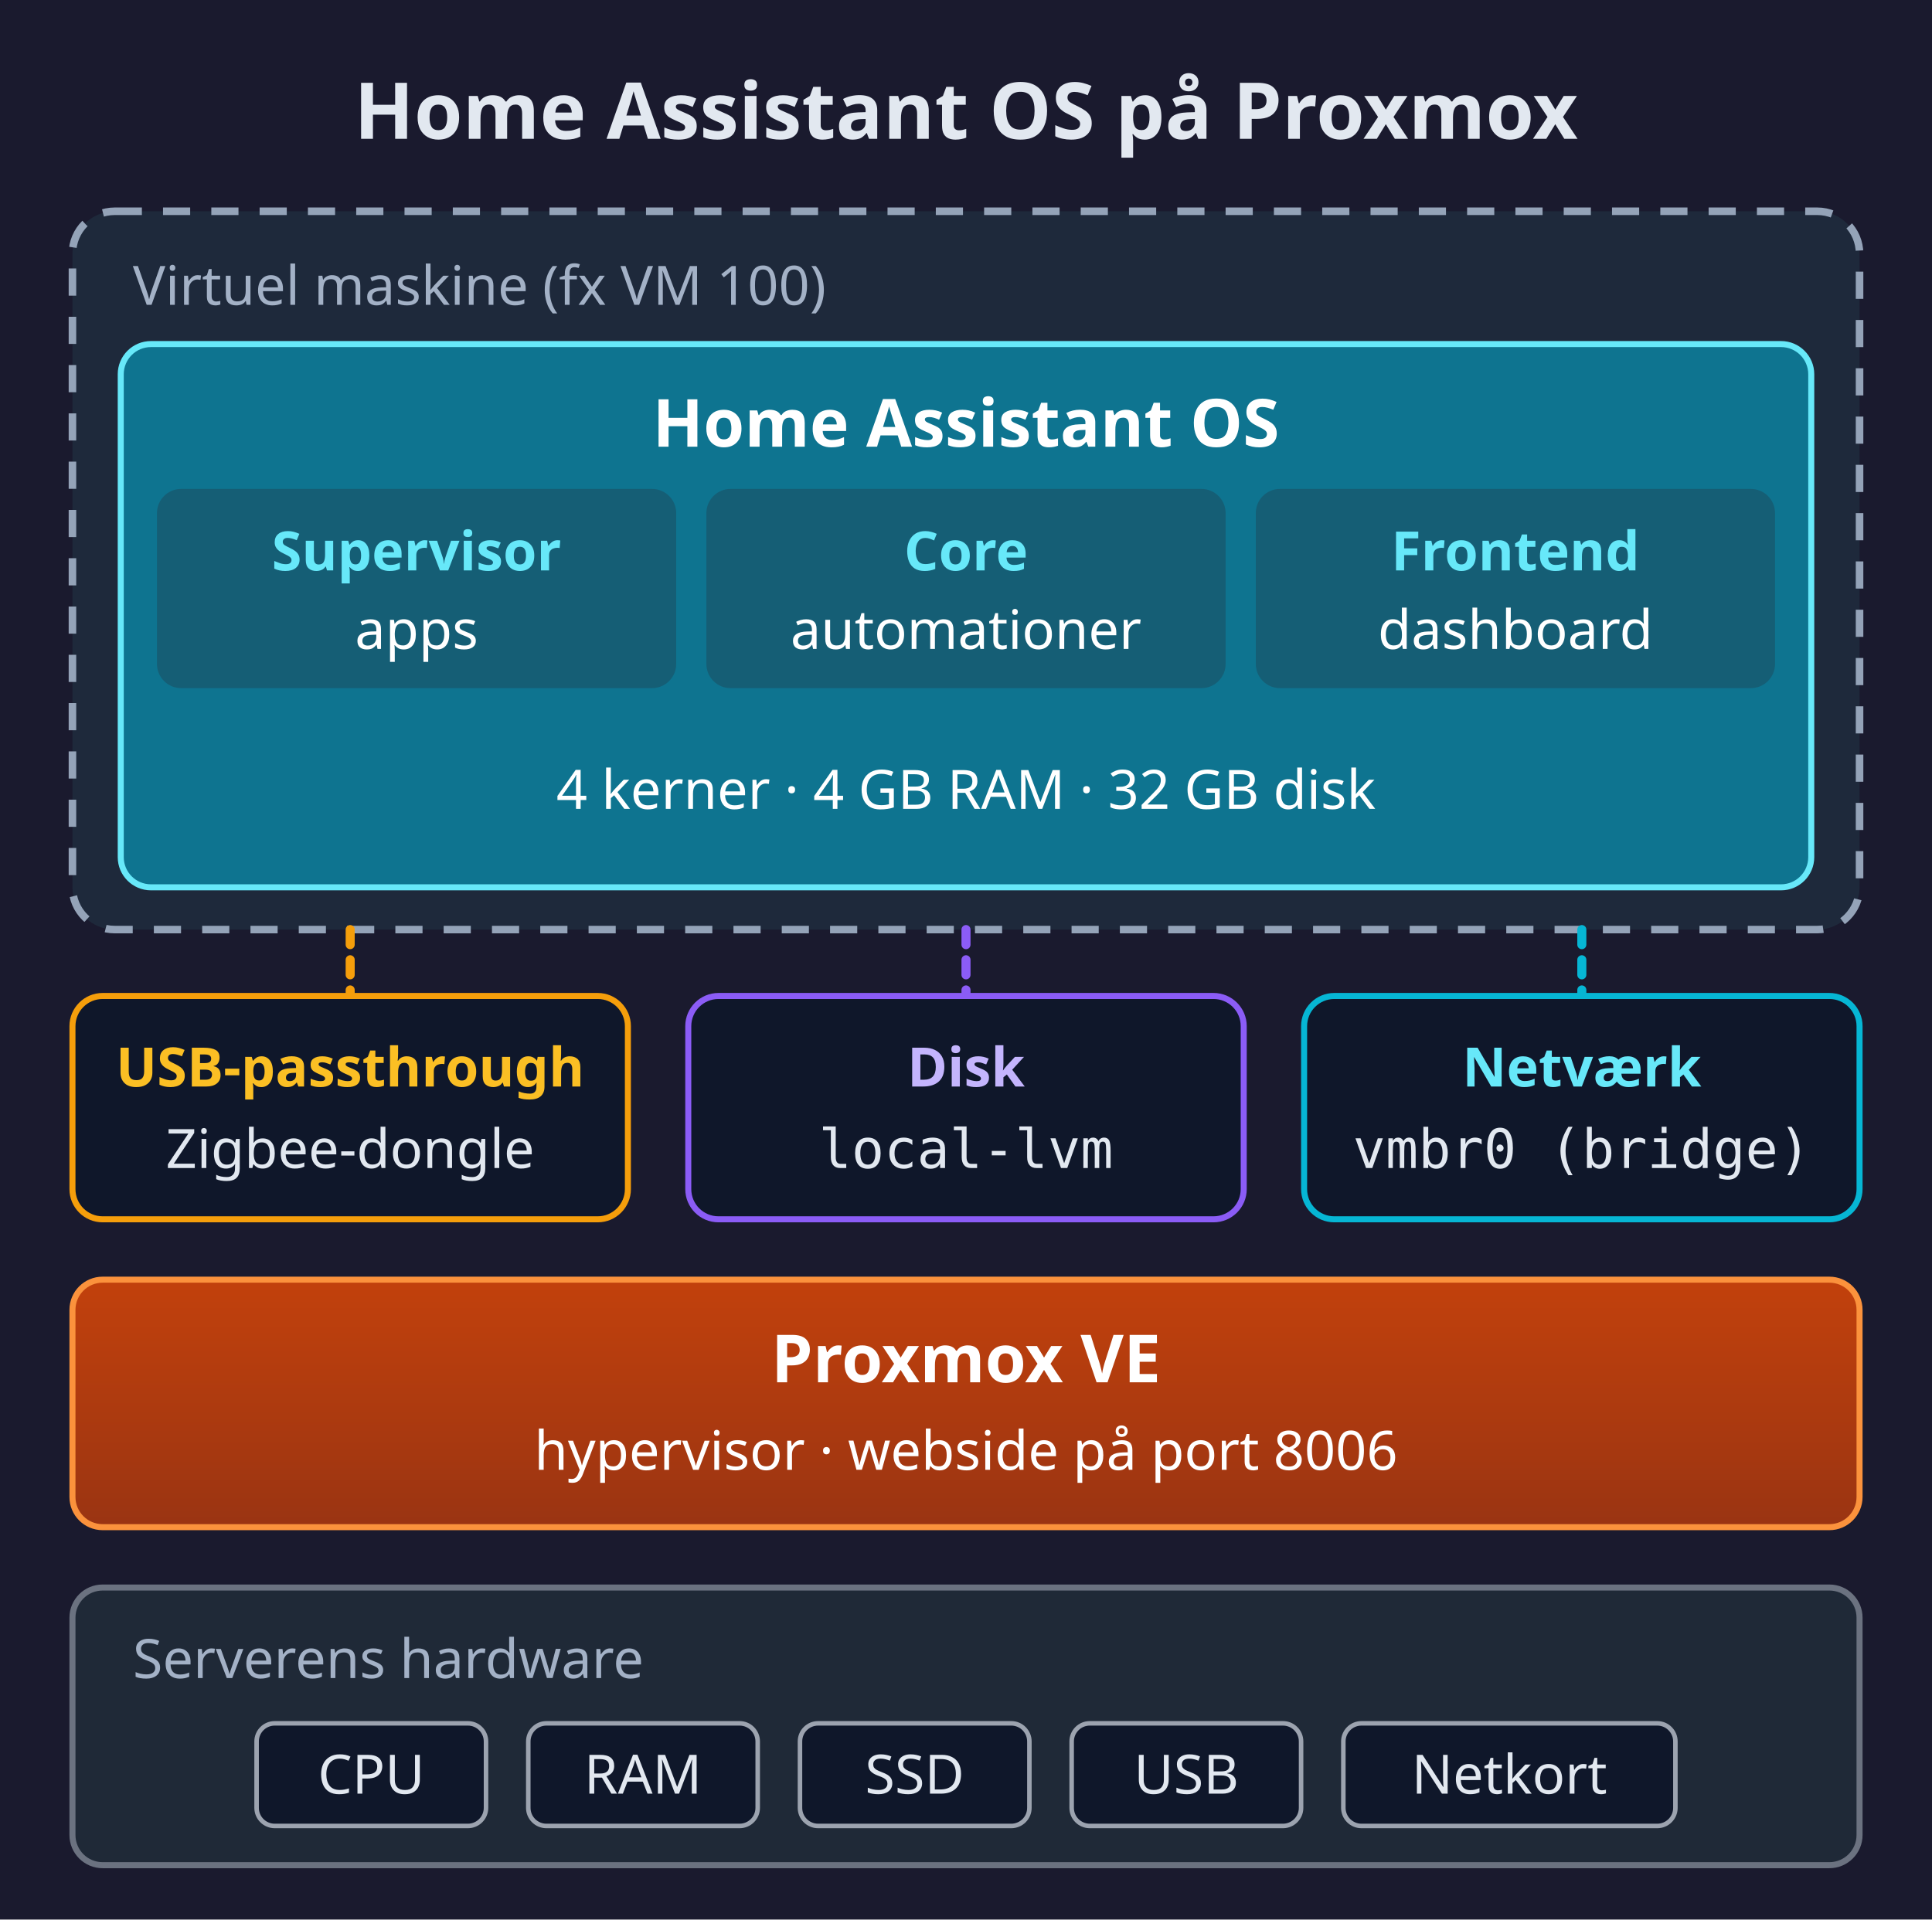
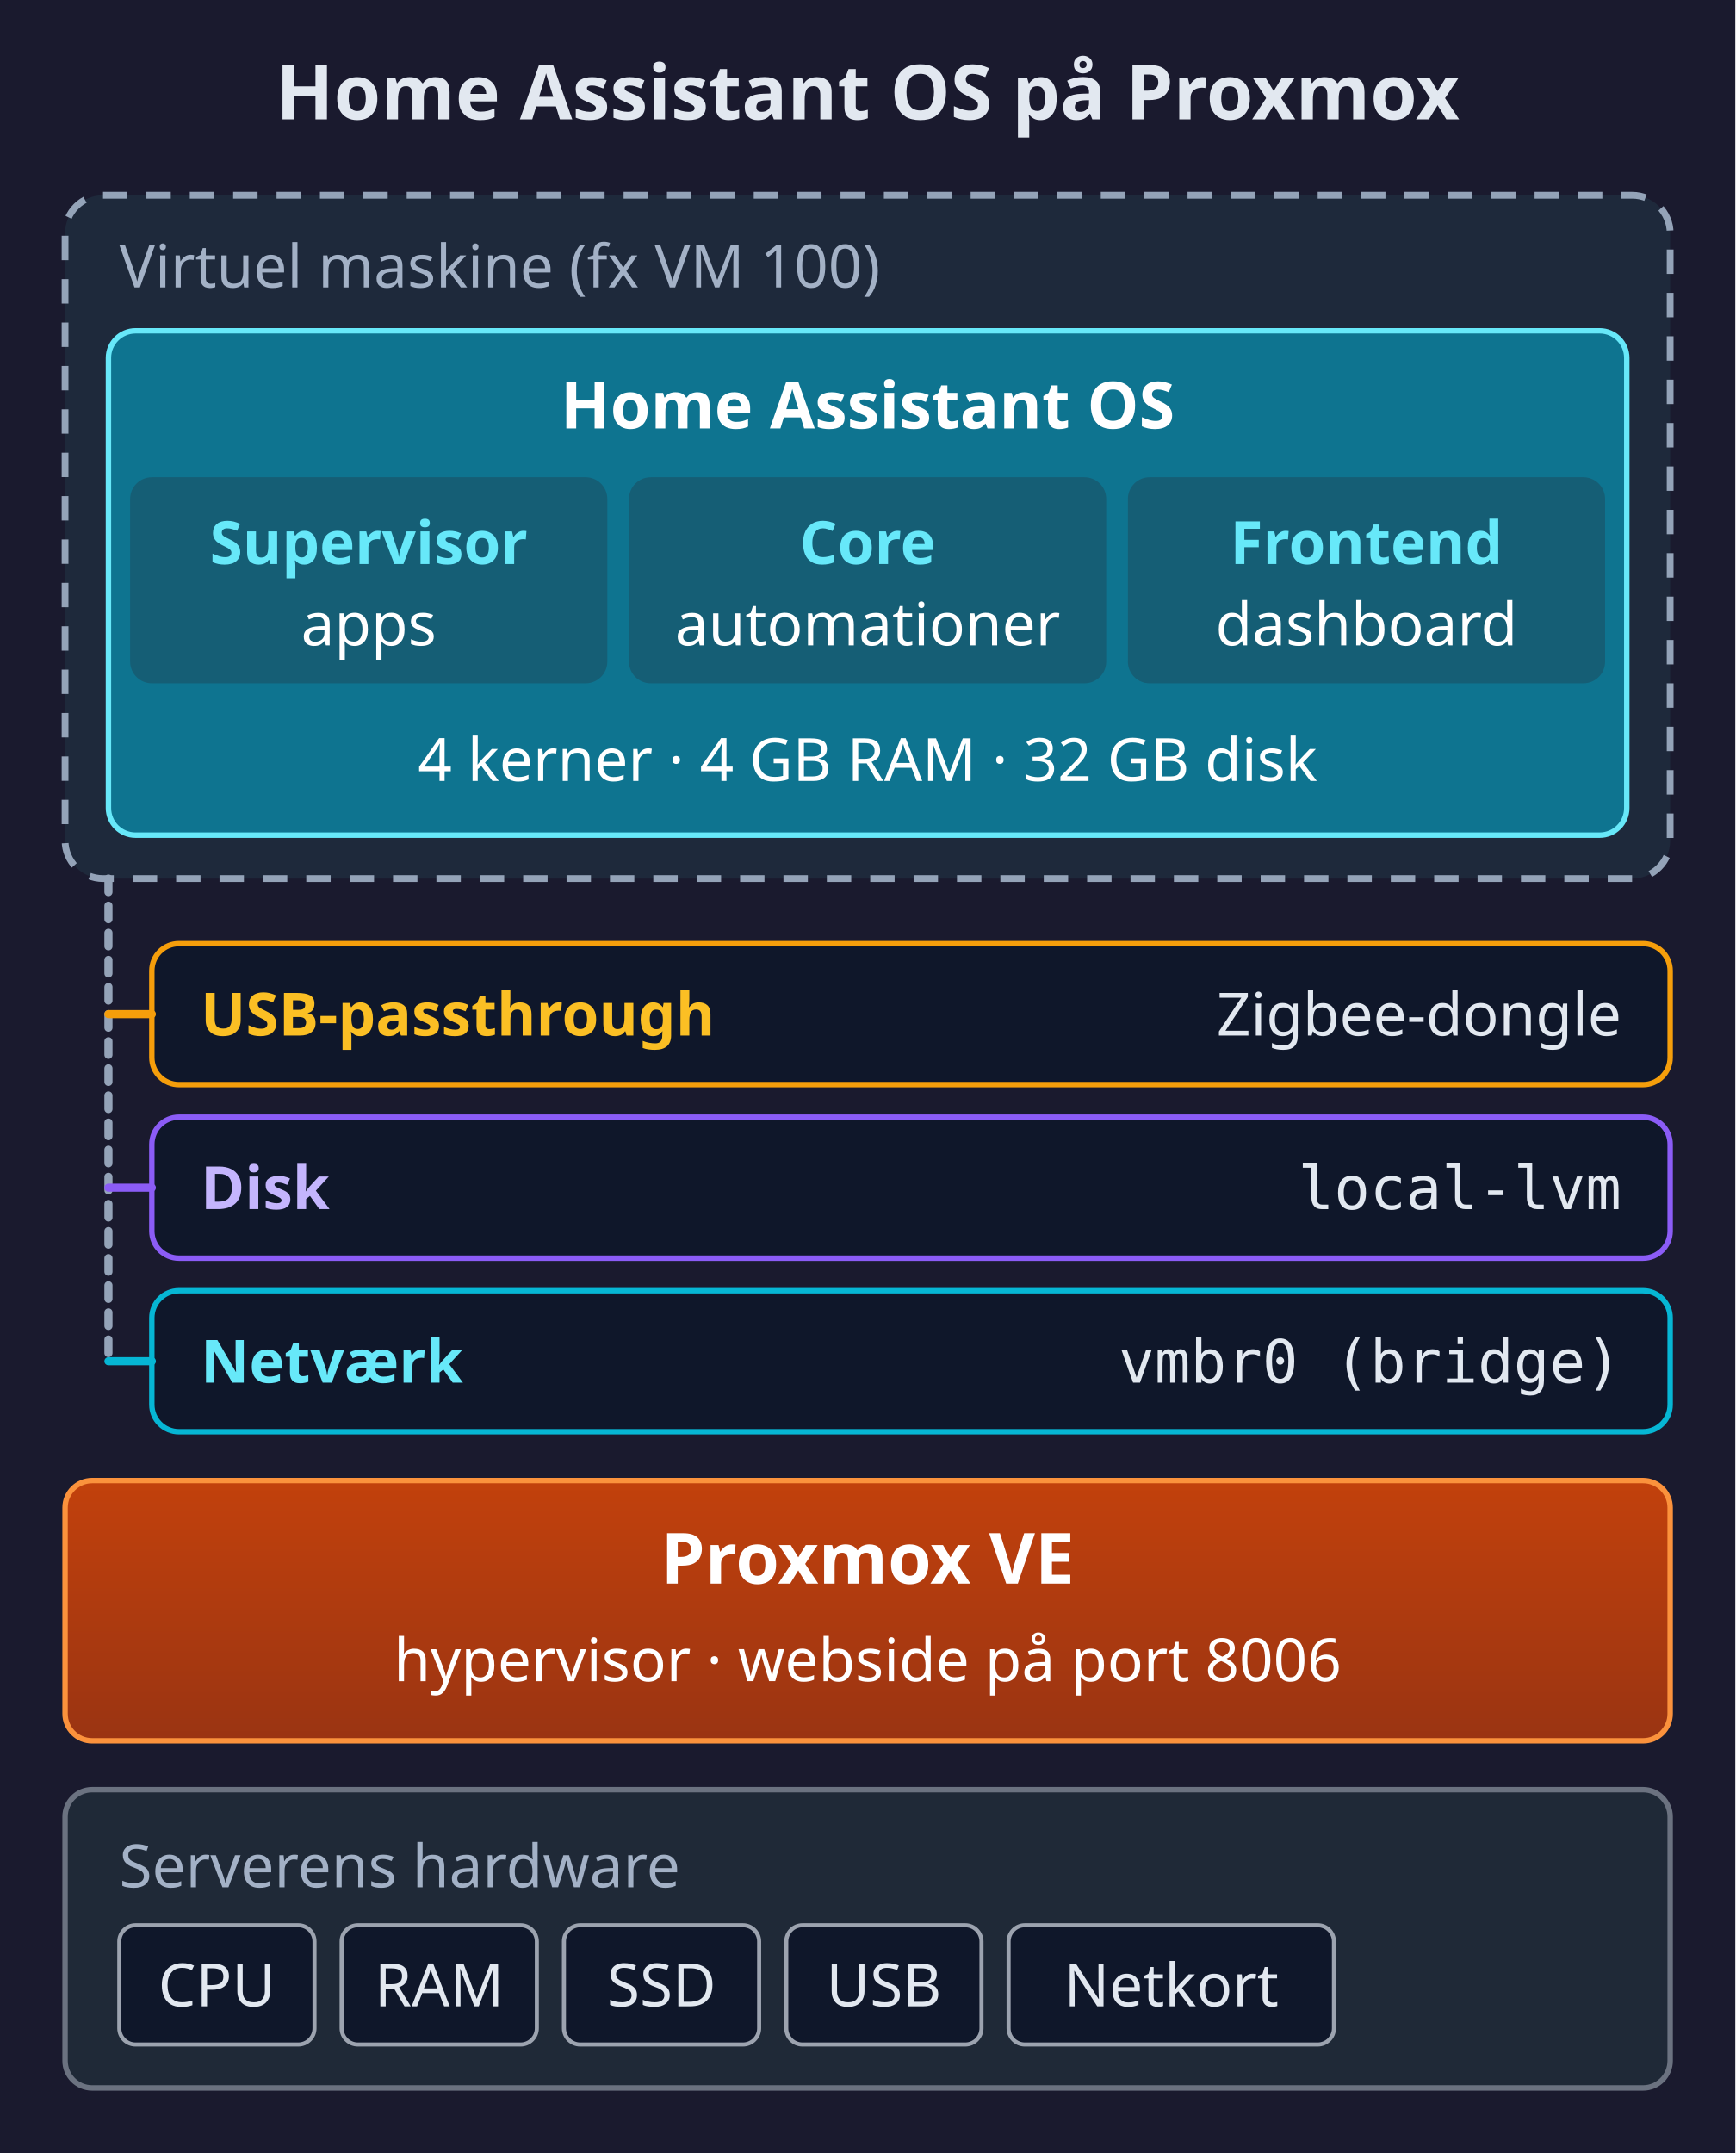
- <svg xmlns="http://www.w3.org/2000/svg" viewBox="0 0 640 636" role="img" lang="da" font-family="system-ui, sans-serif">
+ <svg xmlns="http://www.w3.org/2000/svg" viewBox="0 0 640 794" role="img" lang="da" font-family="system-ui, sans-serif">
  <defs>
    <linearGradient id="pve" x1="0" y1="0" x2="0" y2="1">
      <stop offset="0" stop-color="#c2410c" />
      <stop offset="1" stop-color="#9a3412" />
    </linearGradient>
  </defs>
-   <rect x="0" y="0" width="640" height="636" fill="#1a1a2e" />
-   <text x="320" y="46" font-size="26" fill="#e2e8f0" text-anchor="middle" font-weight="700">Home Assistant OS på Proxmox</text>
-   <rect x="24" y="70" width="592" height="238" rx="14" fill="#1e293b" stroke="#94a3b8" stroke-width="2.5" stroke-dasharray="9 7" />
-   <text x="44" y="101" font-size="18" fill="#a3b1c6">Virtuel maskine (fx VM 100)</text>
-   <rect x="40" y="114" width="560" height="180" rx="10" fill="#0e7490" stroke="#67e8f9" stroke-width="2" />
-   <text x="320" y="148" font-size="22" fill="#ffffff" text-anchor="middle" font-weight="700">Home Assistant OS</text>
-   <rect x="52" y="162" width="172" height="66" rx="8" fill="#155e75" />
-   <text x="138" y="189" font-size="18" fill="#67e8f9" text-anchor="middle" font-weight="700">Supervisor</text>
-   <text x="138" y="215" font-size="18" fill="#ffffff" text-anchor="middle">apps</text>
-   <rect x="234" y="162" width="172" height="66" rx="8" fill="#155e75" />
-   <text x="320" y="189" font-size="18" fill="#67e8f9" text-anchor="middle" font-weight="700">Core</text>
-   <text x="320" y="215" font-size="18" fill="#ffffff" text-anchor="middle">automationer</text>
-   <rect x="416" y="162" width="172" height="66" rx="8" fill="#155e75" />
-   <text x="502" y="189" font-size="18" fill="#67e8f9" text-anchor="middle" font-weight="700">Frontend</text>
-   <text x="502" y="215" font-size="18" fill="#ffffff" text-anchor="middle">dashboard</text>
-   <text x="320" y="268" font-size="18" fill="#ffffff" text-anchor="middle">4 kerner · 4 GB RAM · 32 GB disk</text>
-   <path d="M116 308L116 330" fill="none" stroke="#f59e0b" stroke-width="3" stroke-linecap="round" stroke-linejoin="round" stroke-dasharray="5 5" />
-   <rect x="24" y="330" width="184" height="74" rx="10" fill="#0f172a" stroke="#f59e0b" stroke-width="2" />
-   <text x="116" y="360" font-size="18" fill="#fbbf24" text-anchor="middle" font-weight="700">USB-passthrough</text>
-   <text x="116" y="387" font-size="18" fill="#e2e8f0" text-anchor="middle">Zigbee-dongle</text>
-   <path d="M320 308L320 330" fill="none" stroke="#8b5cf6" stroke-width="3" stroke-linecap="round" stroke-linejoin="round" stroke-dasharray="5 5" />
-   <rect x="228" y="330" width="184" height="74" rx="10" fill="#0f172a" stroke="#8b5cf6" stroke-width="2" />
-   <text x="320" y="360" font-size="18" fill="#c4b5fd" text-anchor="middle" font-weight="700">Disk</text>
-   <text x="320" y="387" font-size="18" fill="#e2e8f0" text-anchor="middle" font-family="ui-monospace, Menlo, Consolas, monospace">local-lvm</text>
-   <path d="M524 308L524 330" fill="none" stroke="#06b6d4" stroke-width="3" stroke-linecap="round" stroke-linejoin="round" stroke-dasharray="5 5" />
-   <rect x="432" y="330" width="184" height="74" rx="10" fill="#0f172a" stroke="#06b6d4" stroke-width="2" />
-   <text x="524" y="360" font-size="18" fill="#67e8f9" text-anchor="middle" font-weight="700">Netværk</text>
-   <text x="524" y="387" font-size="18" fill="#e2e8f0" text-anchor="middle" font-family="ui-monospace, Menlo, Consolas, monospace">vmbr0 (bridge)</text>
-   <rect x="24" y="424" width="592" height="82" rx="10" fill="url(#pve)" stroke="#fb923c" stroke-width="2" />
-   <text x="320" y="458" font-size="22" fill="#ffffff" text-anchor="middle" font-weight="700">Proxmox VE</text>
-   <text x="320" y="487" font-size="18" fill="#ffffff" text-anchor="middle">hypervisor · webside på port 8006</text>
-   <rect x="24" y="526" width="592" height="92" rx="10" fill="#1f2937" stroke="#6b7280" stroke-width="2" />
-   <text x="44" y="556" font-size="18" fill="#a3b1c6">Serverens hardware</text>
-   <rect x="85" y="571" width="76" height="34" rx="6" fill="#0f172a" stroke="#9ca3af" stroke-width="1.5" />
-   <text x="123" y="594.3" font-size="18" fill="#e2e8f0" text-anchor="middle">CPU</text>
-   <rect x="175" y="571" width="76" height="34" rx="6" fill="#0f172a" stroke="#9ca3af" stroke-width="1.5" />
-   <text x="213" y="594.3" font-size="18" fill="#e2e8f0" text-anchor="middle">RAM</text>
-   <rect x="265" y="571" width="76" height="34" rx="6" fill="#0f172a" stroke="#9ca3af" stroke-width="1.5" />
-   <text x="303" y="594.3" font-size="18" fill="#e2e8f0" text-anchor="middle">SSD</text>
-   <rect x="355" y="571" width="76" height="34" rx="6" fill="#0f172a" stroke="#9ca3af" stroke-width="1.5" />
-   <text x="393" y="594.3" font-size="18" fill="#e2e8f0" text-anchor="middle">USB</text>
-   <rect x="445" y="571" width="110" height="34" rx="6" fill="#0f172a" stroke="#9ca3af" stroke-width="1.5" />
-   <text x="500" y="594.3" font-size="18" fill="#e2e8f0" text-anchor="middle">Netkort</text>
+   <rect x="0" y="0" width="640" height="794" fill="#1a1a2e" />
+   <text x="320" y="44" font-size="28" fill="#e2e8f0" text-anchor="middle" font-weight="700">Home Assistant OS på Proxmox</text>
+   <rect x="24" y="72" width="592" height="252" rx="14" fill="#1e293b" stroke="#94a3b8" stroke-width="2.5" stroke-dasharray="9 7" />
+   <text x="44" y="106" font-size="22" fill="#a3b1c6">Virtuel maskine (fx VM 100)</text>
+   <rect x="40" y="122" width="560" height="186" rx="10" fill="#0e7490" stroke="#67e8f9" stroke-width="2" />
+   <text x="320" y="158" font-size="24" fill="#ffffff" text-anchor="middle" font-weight="700">Home Assistant OS</text>
+   <rect x="48" y="176" width="176" height="76" rx="8" fill="#155e75" />
+   <text x="136" y="208" font-size="22" fill="#67e8f9" text-anchor="middle" font-weight="700">Supervisor</text>
+   <text x="136" y="238" font-size="22" fill="#ffffff" text-anchor="middle">apps</text>
+   <rect x="232" y="176" width="176" height="76" rx="8" fill="#155e75" />
+   <text x="320" y="208" font-size="22" fill="#67e8f9" text-anchor="middle" font-weight="700">Core</text>
+   <text x="320" y="238" font-size="22" fill="#ffffff" text-anchor="middle">automationer</text>
+   <rect x="416" y="176" width="176" height="76" rx="8" fill="#155e75" />
+   <text x="504" y="208" font-size="22" fill="#67e8f9" text-anchor="middle" font-weight="700">Frontend</text>
+   <text x="504" y="238" font-size="22" fill="#ffffff" text-anchor="middle">dashboard</text>
+   <text x="320" y="288" font-size="22" fill="#ffffff" text-anchor="middle">4 kerner · 4 GB RAM · 32 GB disk</text>
+   <rect x="56" y="348" width="560" height="52" rx="10" fill="#0f172a" stroke="#f59e0b" stroke-width="2" />
+   <text x="74" y="381.9" font-size="22" fill="#fbbf24" font-weight="700">USB-passthrough</text>
+   <text x="598" y="381.9" font-size="22" fill="#e2e8f0" text-anchor="end">Zigbee-dongle</text>
+   <rect x="56" y="412" width="560" height="52" rx="10" fill="#0f172a" stroke="#8b5cf6" stroke-width="2" />
+   <text x="74" y="445.9" font-size="22" fill="#c4b5fd" font-weight="700">Disk</text>
+   <text x="598" y="445.9" font-size="22" fill="#e2e8f0" text-anchor="end" font-family="ui-monospace, Menlo, Consolas, monospace">local-lvm</text>
+   <rect x="56" y="476" width="560" height="52" rx="10" fill="#0f172a" stroke="#06b6d4" stroke-width="2" />
+   <text x="74" y="509.9" font-size="22" fill="#67e8f9" font-weight="700">Netværk</text>
+   <text x="598" y="509.9" font-size="22" fill="#e2e8f0" text-anchor="end" font-family="ui-monospace, Menlo, Consolas, monospace">vmbr0 (bridge)</text>
+   <path d="M40 324V502" fill="none" stroke="#94a3b8" stroke-width="3" stroke-linecap="round" stroke-linejoin="round" stroke-dasharray="5 5" />
+   <path d="M40 374L56 374" fill="none" stroke="#f59e0b" stroke-width="3" stroke-linecap="round" stroke-linejoin="round" />
+   <path d="M40 438L56 438" fill="none" stroke="#8b5cf6" stroke-width="3" stroke-linecap="round" stroke-linejoin="round" />
+   <path d="M40 502L56 502" fill="none" stroke="#06b6d4" stroke-width="3" stroke-linecap="round" stroke-linejoin="round" />
+   <rect x="24" y="546" width="592" height="96" rx="10" fill="url(#pve)" stroke="#fb923c" stroke-width="2" />
+   <text x="320" y="584" font-size="26" fill="#ffffff" text-anchor="middle" font-weight="700">Proxmox VE</text>
+   <text x="320" y="620" font-size="22" fill="#ffffff" text-anchor="middle">hypervisor · webside på port 8006</text>
+   <rect x="24" y="660" width="592" height="110" rx="10" fill="#1f2937" stroke="#6b7280" stroke-width="2" />
+   <text x="44" y="696" font-size="22" fill="#a3b1c6">Serverens hardware</text>
+   <rect x="44" y="710" width="72" height="44" rx="6" fill="#0f172a" stroke="#9ca3af" stroke-width="1.5" />
+   <text x="80" y="739.9" font-size="22" fill="#e2e8f0" text-anchor="middle">CPU</text>
+   <rect x="126" y="710" width="72" height="44" rx="6" fill="#0f172a" stroke="#9ca3af" stroke-width="1.5" />
+   <text x="162" y="739.9" font-size="22" fill="#e2e8f0" text-anchor="middle">RAM</text>
+   <rect x="208" y="710" width="72" height="44" rx="6" fill="#0f172a" stroke="#9ca3af" stroke-width="1.5" />
+   <text x="244" y="739.9" font-size="22" fill="#e2e8f0" text-anchor="middle">SSD</text>
+   <rect x="290" y="710" width="72" height="44" rx="6" fill="#0f172a" stroke="#9ca3af" stroke-width="1.5" />
+   <text x="326" y="739.9" font-size="22" fill="#e2e8f0" text-anchor="middle">USB</text>
+   <rect x="372" y="710" width="120" height="44" rx="6" fill="#0f172a" stroke="#9ca3af" stroke-width="1.5" />
+   <text x="432" y="739.9" font-size="22" fill="#e2e8f0" text-anchor="middle">Netkort</text>
</svg>
